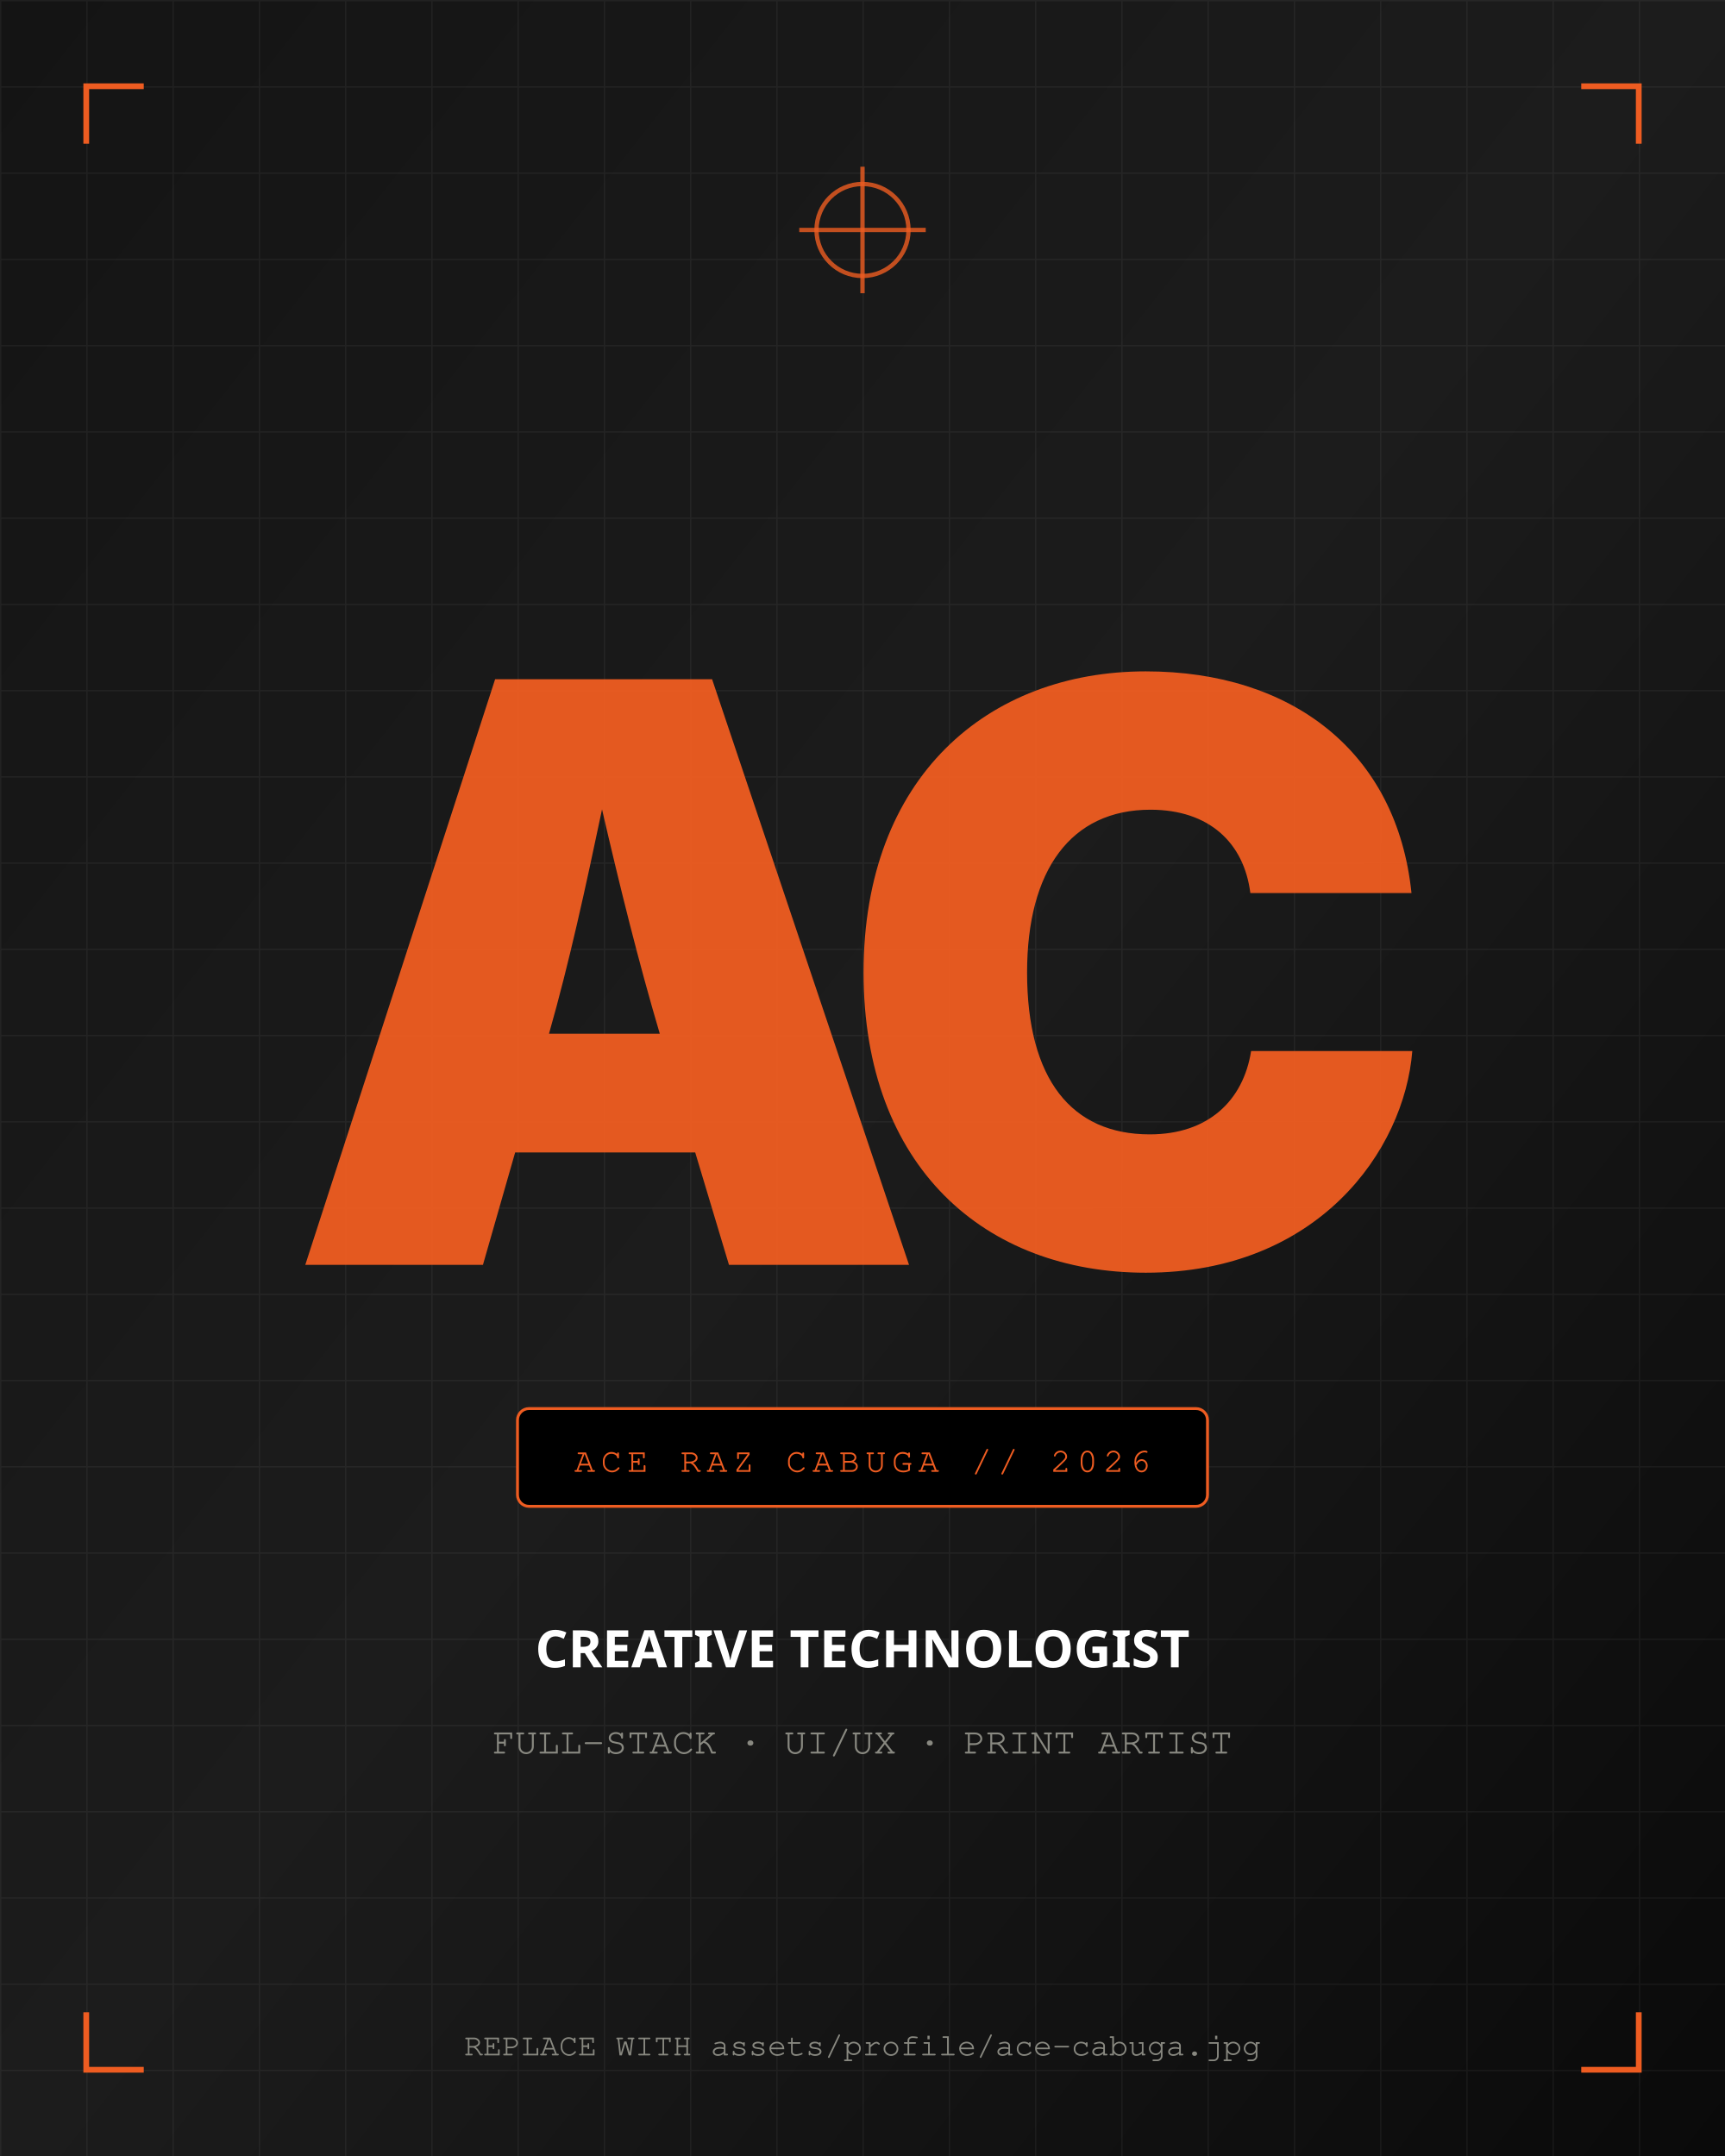
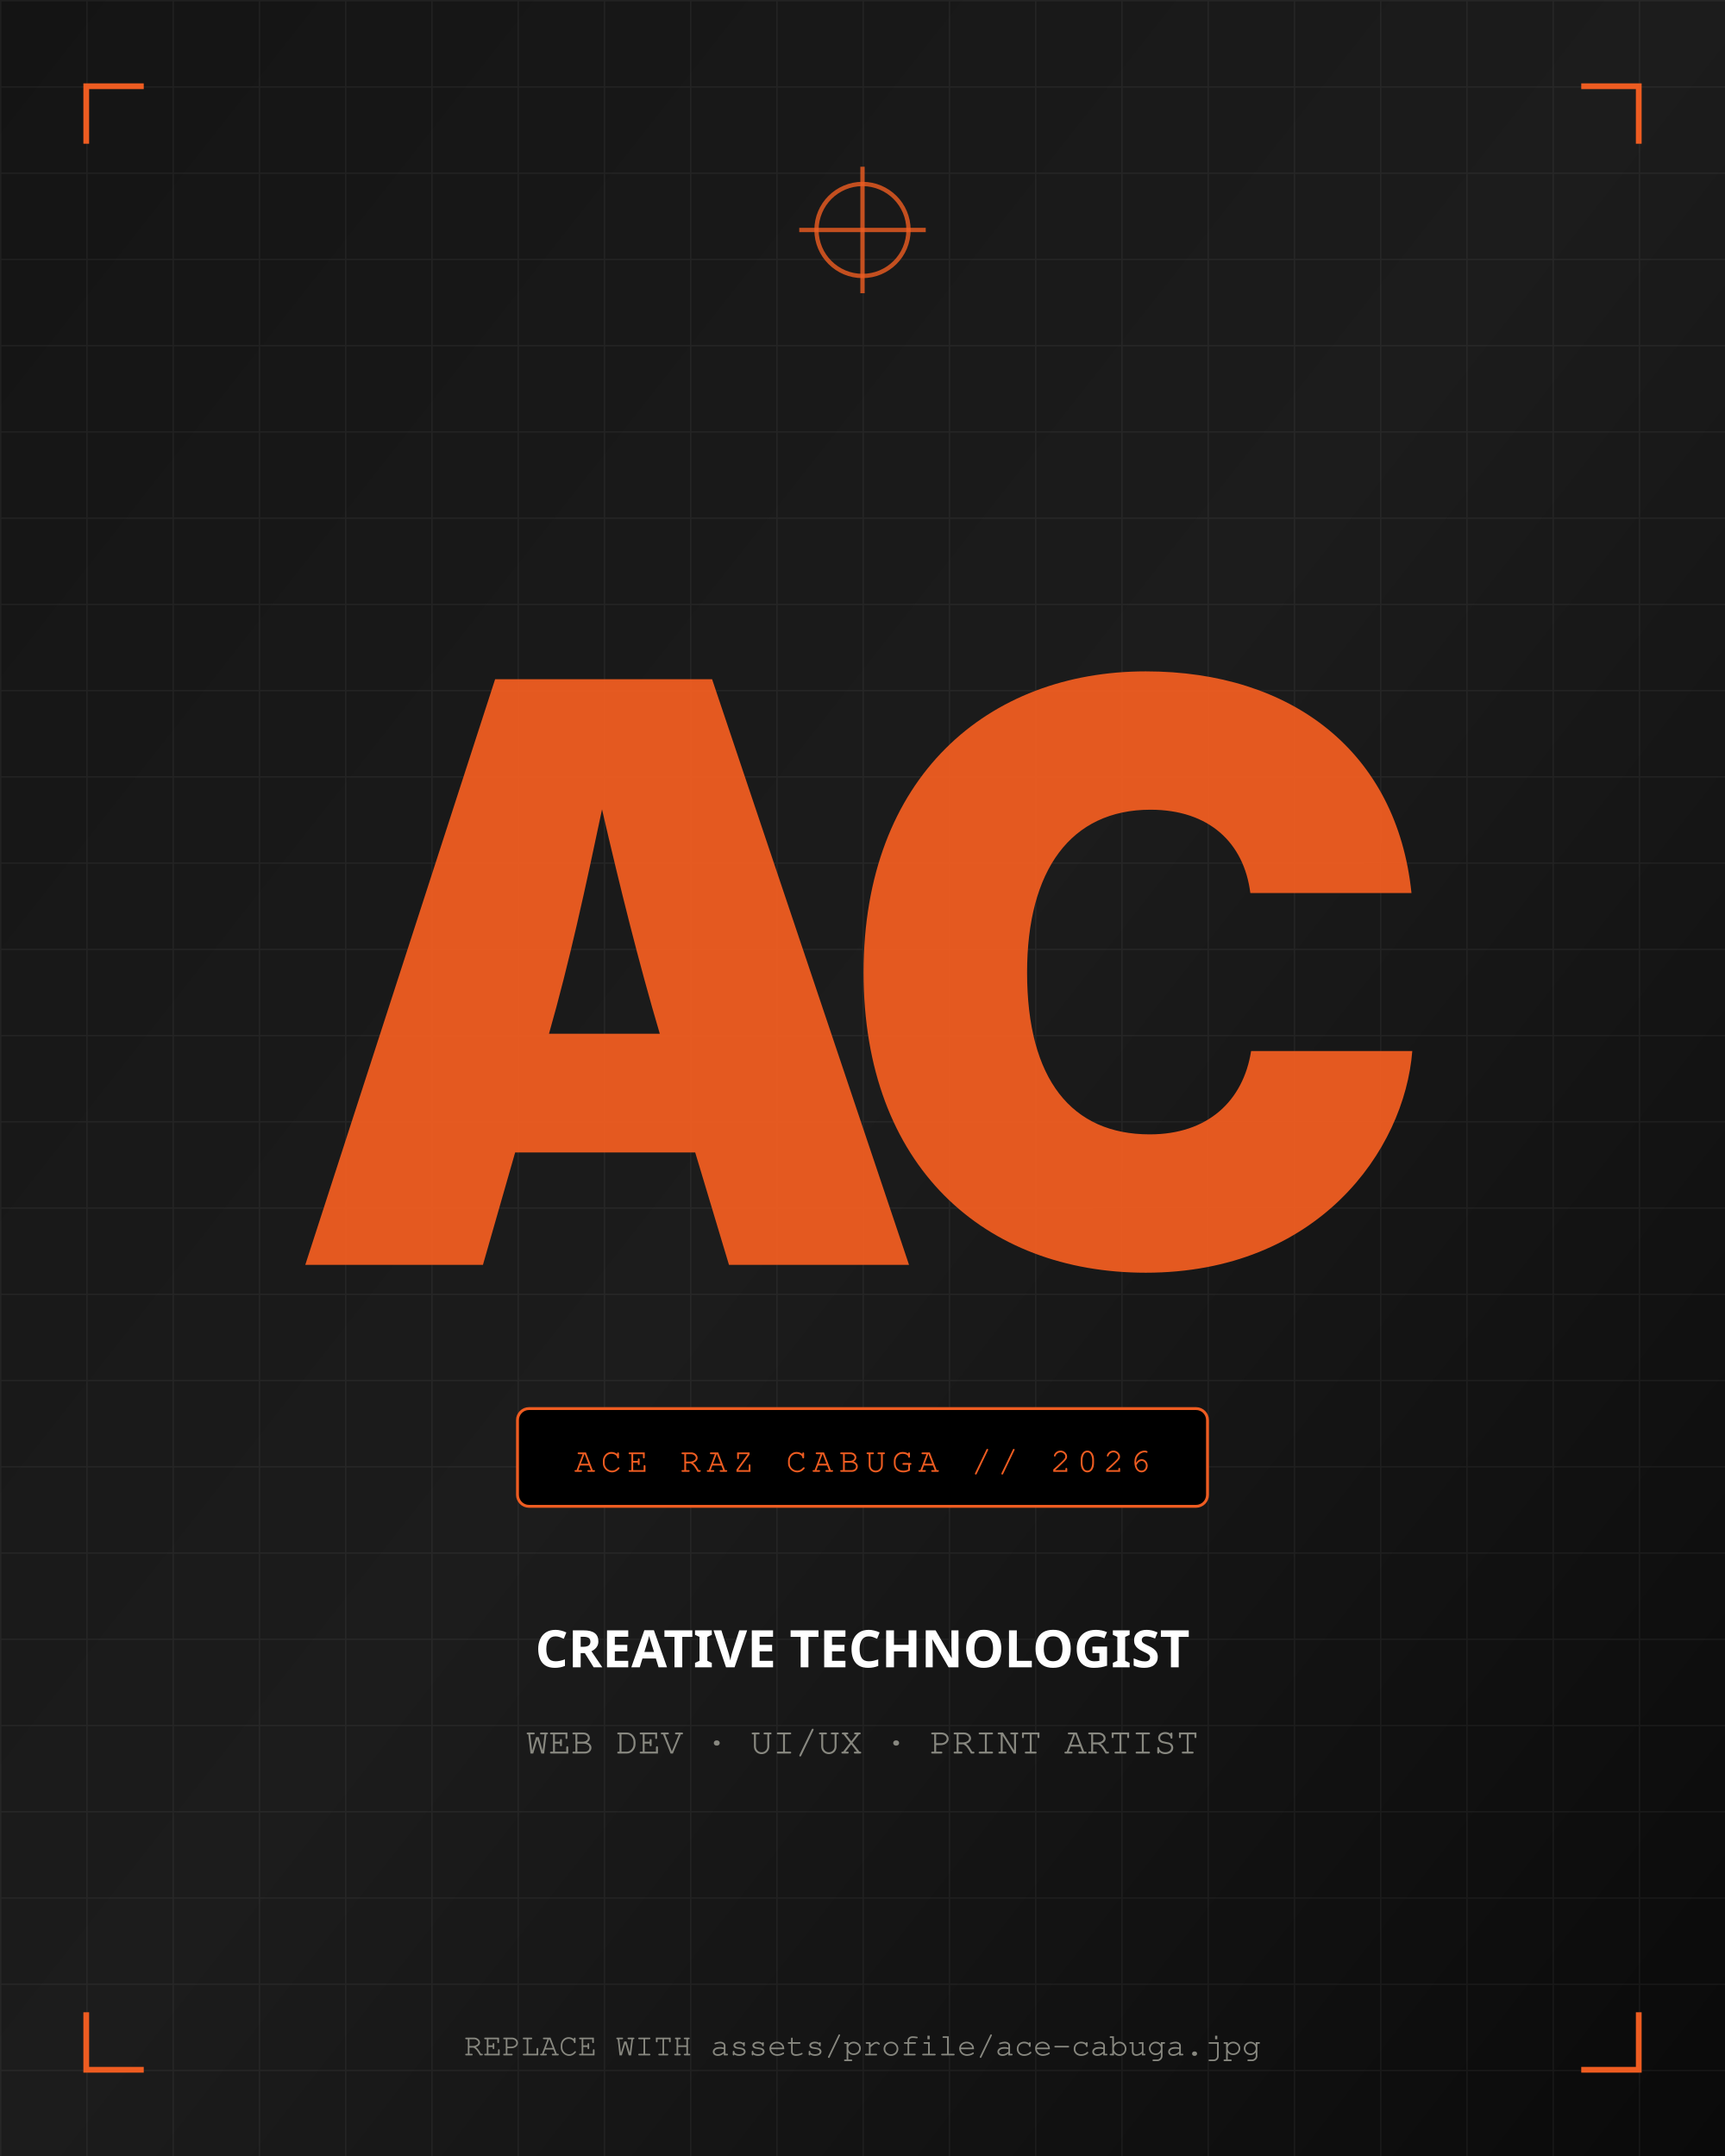
<svg xmlns="http://www.w3.org/2000/svg" viewBox="0 0 600 750" width="100%" height="100%">
  <defs>
    <linearGradient id="bg-profile" x1="0%" y1="0%" x2="100%" y2="100%">
      <stop offset="0%" stop-color="#141414" />
      <stop offset="50%" stop-color="#1c1c1c" />
      <stop offset="100%" stop-color="#0a0a0a" />
    </linearGradient>
    <pattern id="profile-grid" width="30" height="30" patternUnits="userSpaceOnUse">
      <path d="M 30 0 L 0 0 0 30" fill="none" stroke="rgba(255, 255, 255, 0.05)" stroke-width="1" />
    </pattern>
  </defs>
  <rect width="600" height="750" fill="url(#bg-profile)" />
  <rect width="600" height="750" fill="url(#profile-grid)" />
  <path d="M 30 50 L 30 30 L 50 30" stroke="#ee5c21" stroke-width="2" fill="none" />
  <path d="M 570 50 L 570 30 L 550 30" stroke="#ee5c21" stroke-width="2" fill="none" />
  <path d="M 30 700 L 30 720 L 50 720" stroke="#ee5c21" stroke-width="2" fill="none" />
  <path d="M 570 700 L 570 720 L 550 720" stroke="#ee5c21" stroke-width="2" fill="none" />
  <circle cx="300" cy="80" r="16" fill="none" stroke="#ee5c21" stroke-width="1.5" opacity="0.8" />
  <line x1="300" y1="58" x2="300" y2="102" stroke="#ee5c21" stroke-width="1.5" opacity="0.8" />
  <line x1="278" y1="80" x2="322" y2="80" stroke="#ee5c21" stroke-width="1.5" opacity="0.8" />
  <text x="300" y="440" font-family="Space Grotesk, Inter, sans-serif" font-size="280" font-weight="900" fill="#ee5c21" text-anchor="middle" letter-spacing="-18" opacity="0.95">AC</text>
  <rect x="180" y="490" width="240" height="34" rx="4" fill="#000000" stroke="#ee5c21" stroke-width="1" />
  <text x="300" y="512" font-family="Courier, monospace" font-size="12" fill="#ee5c21" text-anchor="middle" letter-spacing="2">ACE RAZ CABUGA // 2026</text>
  <text x="300" y="580" font-family="Space Grotesk, sans-serif" font-size="18" font-weight="bold" fill="#ffffff" text-anchor="middle">CREATIVE TECHNOLOGIST</text>
-   <text x="300" y="610" font-family="Courier, monospace" font-size="13" fill="#888880" text-anchor="middle">FULL-STACK · UI/UX · PRINT ARTIST</text>
+   <text x="300" y="610" font-family="Courier, monospace" font-size="13" fill="#888880" text-anchor="middle">WEB DEV · UI/UX · PRINT ARTIST</text>
  <text x="300" y="715" font-family="Courier, monospace" font-size="11" fill="#888880" text-anchor="middle">REPLACE WITH assets/profile/ace-cabuga.jpg</text>
</svg>
